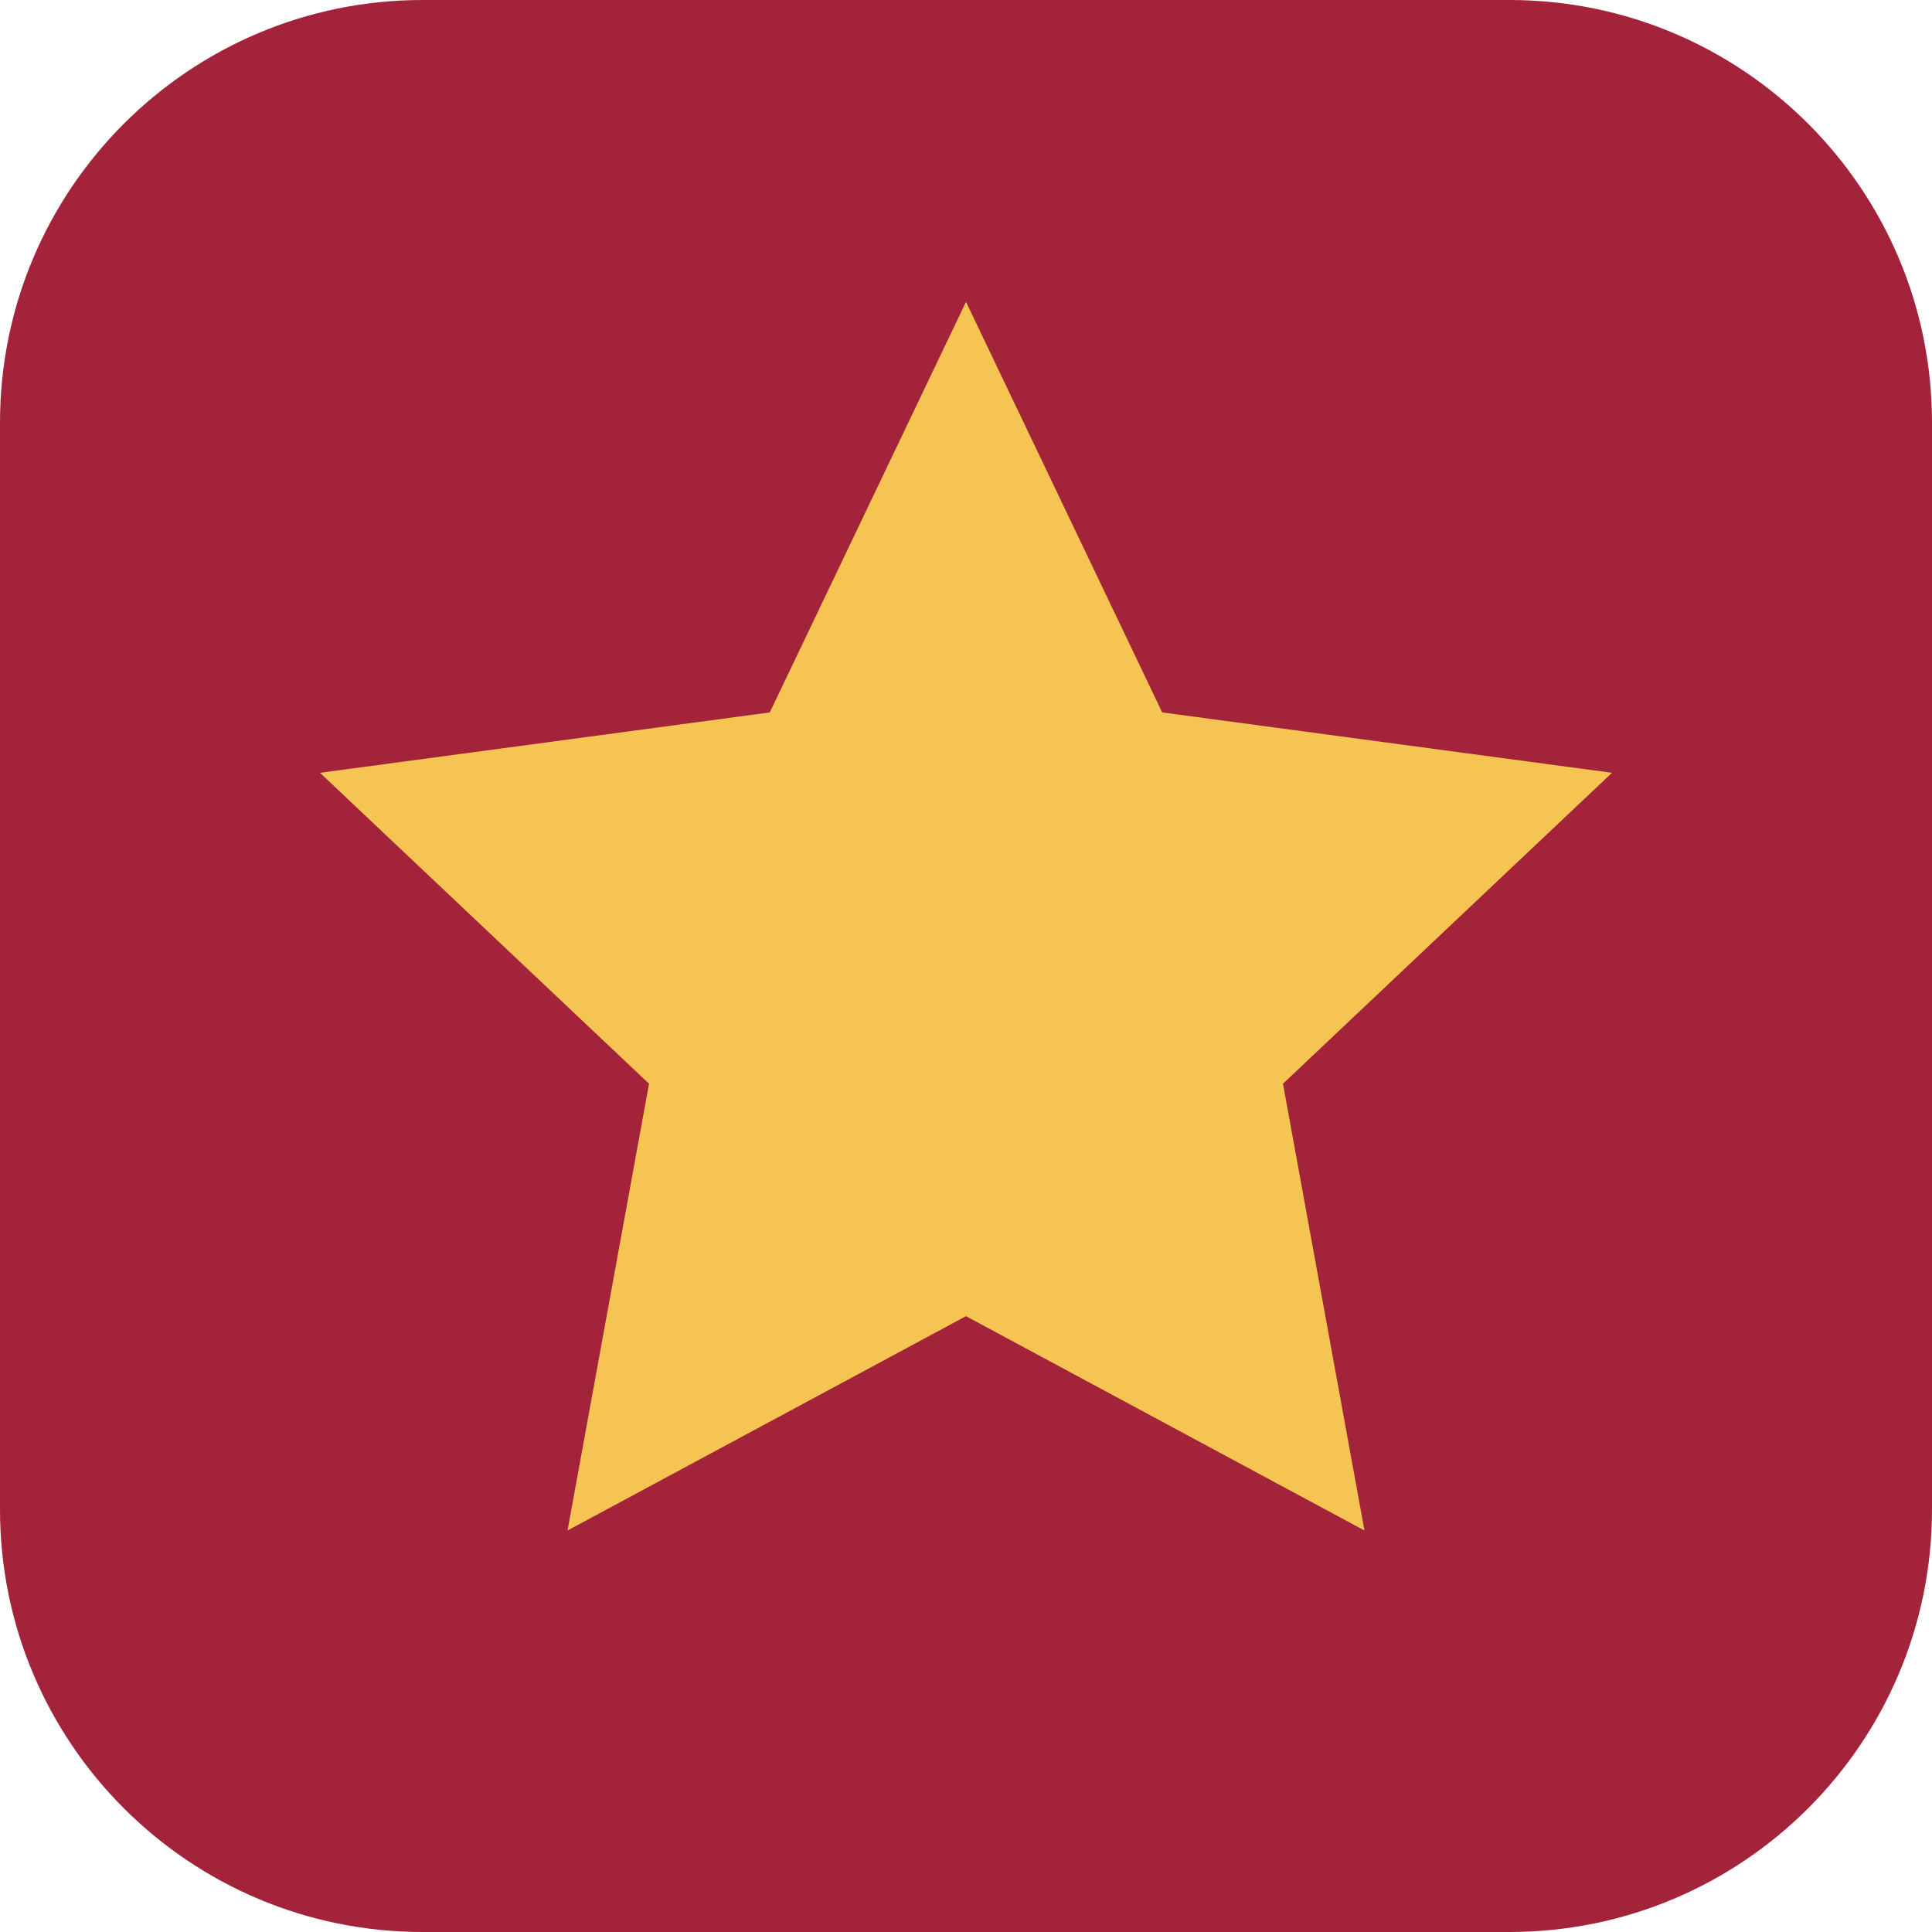
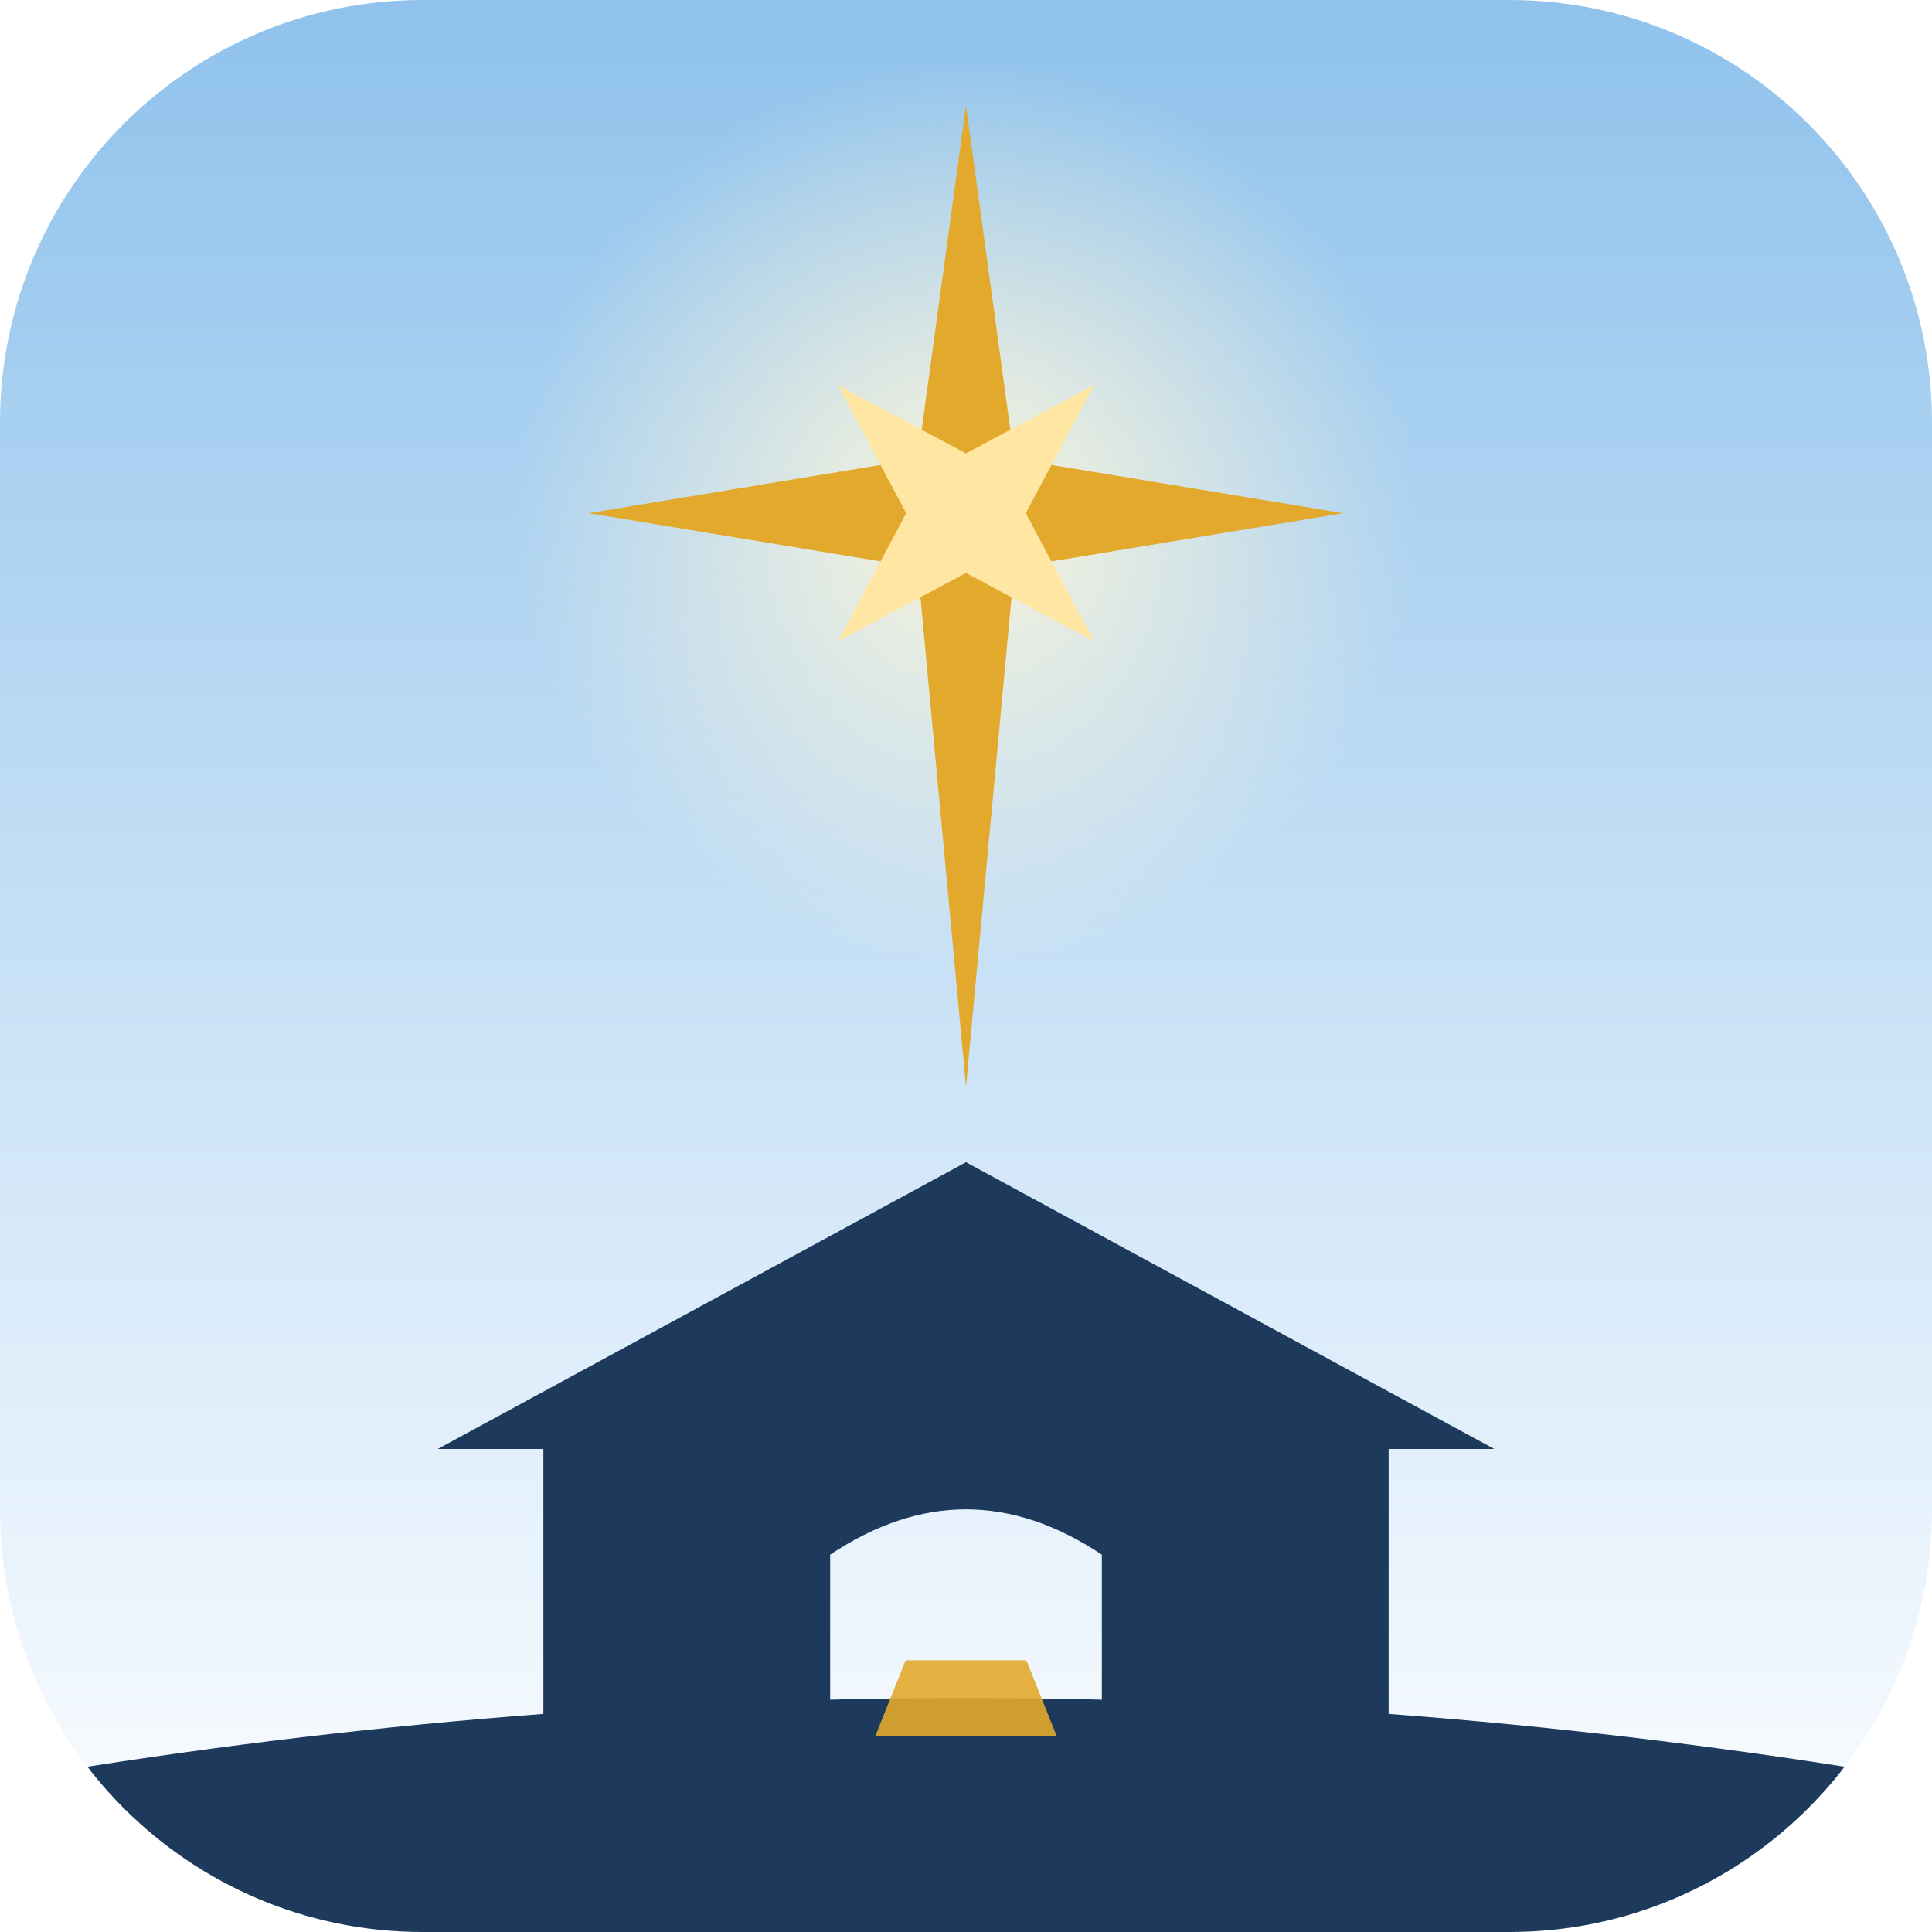
<svg xmlns="http://www.w3.org/2000/svg" viewBox="0 0 64 64">
-   <rect width="64" height="64" rx="14" fill="#a3233a" />
-   <path d="M32 10l6.5 13.6 14.9 2-10.9 10.3 2.7 14.8L32 43.6l-13.2 7.1 2.7-14.8L10.6 25.6l14.9-2z" fill="#f6c453" />
+   <defs>
+     <linearGradient id="sky" x1="0" y1="0" x2="0" y2="1">
+       <stop offset="0" stop-color="#8fc2ec" />
+       <stop offset="0.75" stop-color="#e3f0fb" />
+       <stop offset="1" stop-color="#ffffff" />
+     </linearGradient>
+     <radialGradient id="glow" cx="32" cy="17" r="15" gradientUnits="userSpaceOnUse">
+       <stop offset="0" stop-color="#fff7da" stop-opacity="0.95" />
+       <stop offset="1" stop-color="#fff7da" stop-opacity="0" />
+     </radialGradient>
+     <clipPath id="tile">
+       <rect width="64" height="64" rx="14" />
+     </clipPath>
+   </defs>
+   <g clip-path="url(#tile)">
+     <rect width="64" height="64" fill="url(#sky)" />
+     <circle cx="32" cy="17" r="15" fill="url(#glow)" />
+     <path d="M32 3.5 L33.6 15.2 L44.5 17 L33.6 18.8 L32 36 L30.4 18.8 L19.5 17 L30.4 15.2 Z" fill="#e2a92c" />
+     <path d="M32 11 L33.4 15.6 L38 17 L33.4 18.4 L32 23 L30.6 18.4 L26 17 L30.6 15.6 Z" fill="#ffe6a3" transform="rotate(45 32 17)" />
+     <path fill="#1d3a5c" fill-rule="evenodd" d="M14.5 48 L32 38.5 L49.5 48 L46 48 L46 58 L18 58 L18 48 Z M27.5 58 L27.5 51.5 Q32 48.5 36.5 51.5 L36.5 58 Z" />
+     <path fill="#1d3a5c" d="M0 59 Q32 53.5 64 59 L64 64 L0 64 Z" />
+     <path fill="#e2a92c" opacity="0.9" d="M29 57.5 L35 57.5 L34 55 L30 55 Z" />
+   </g>
</svg>
